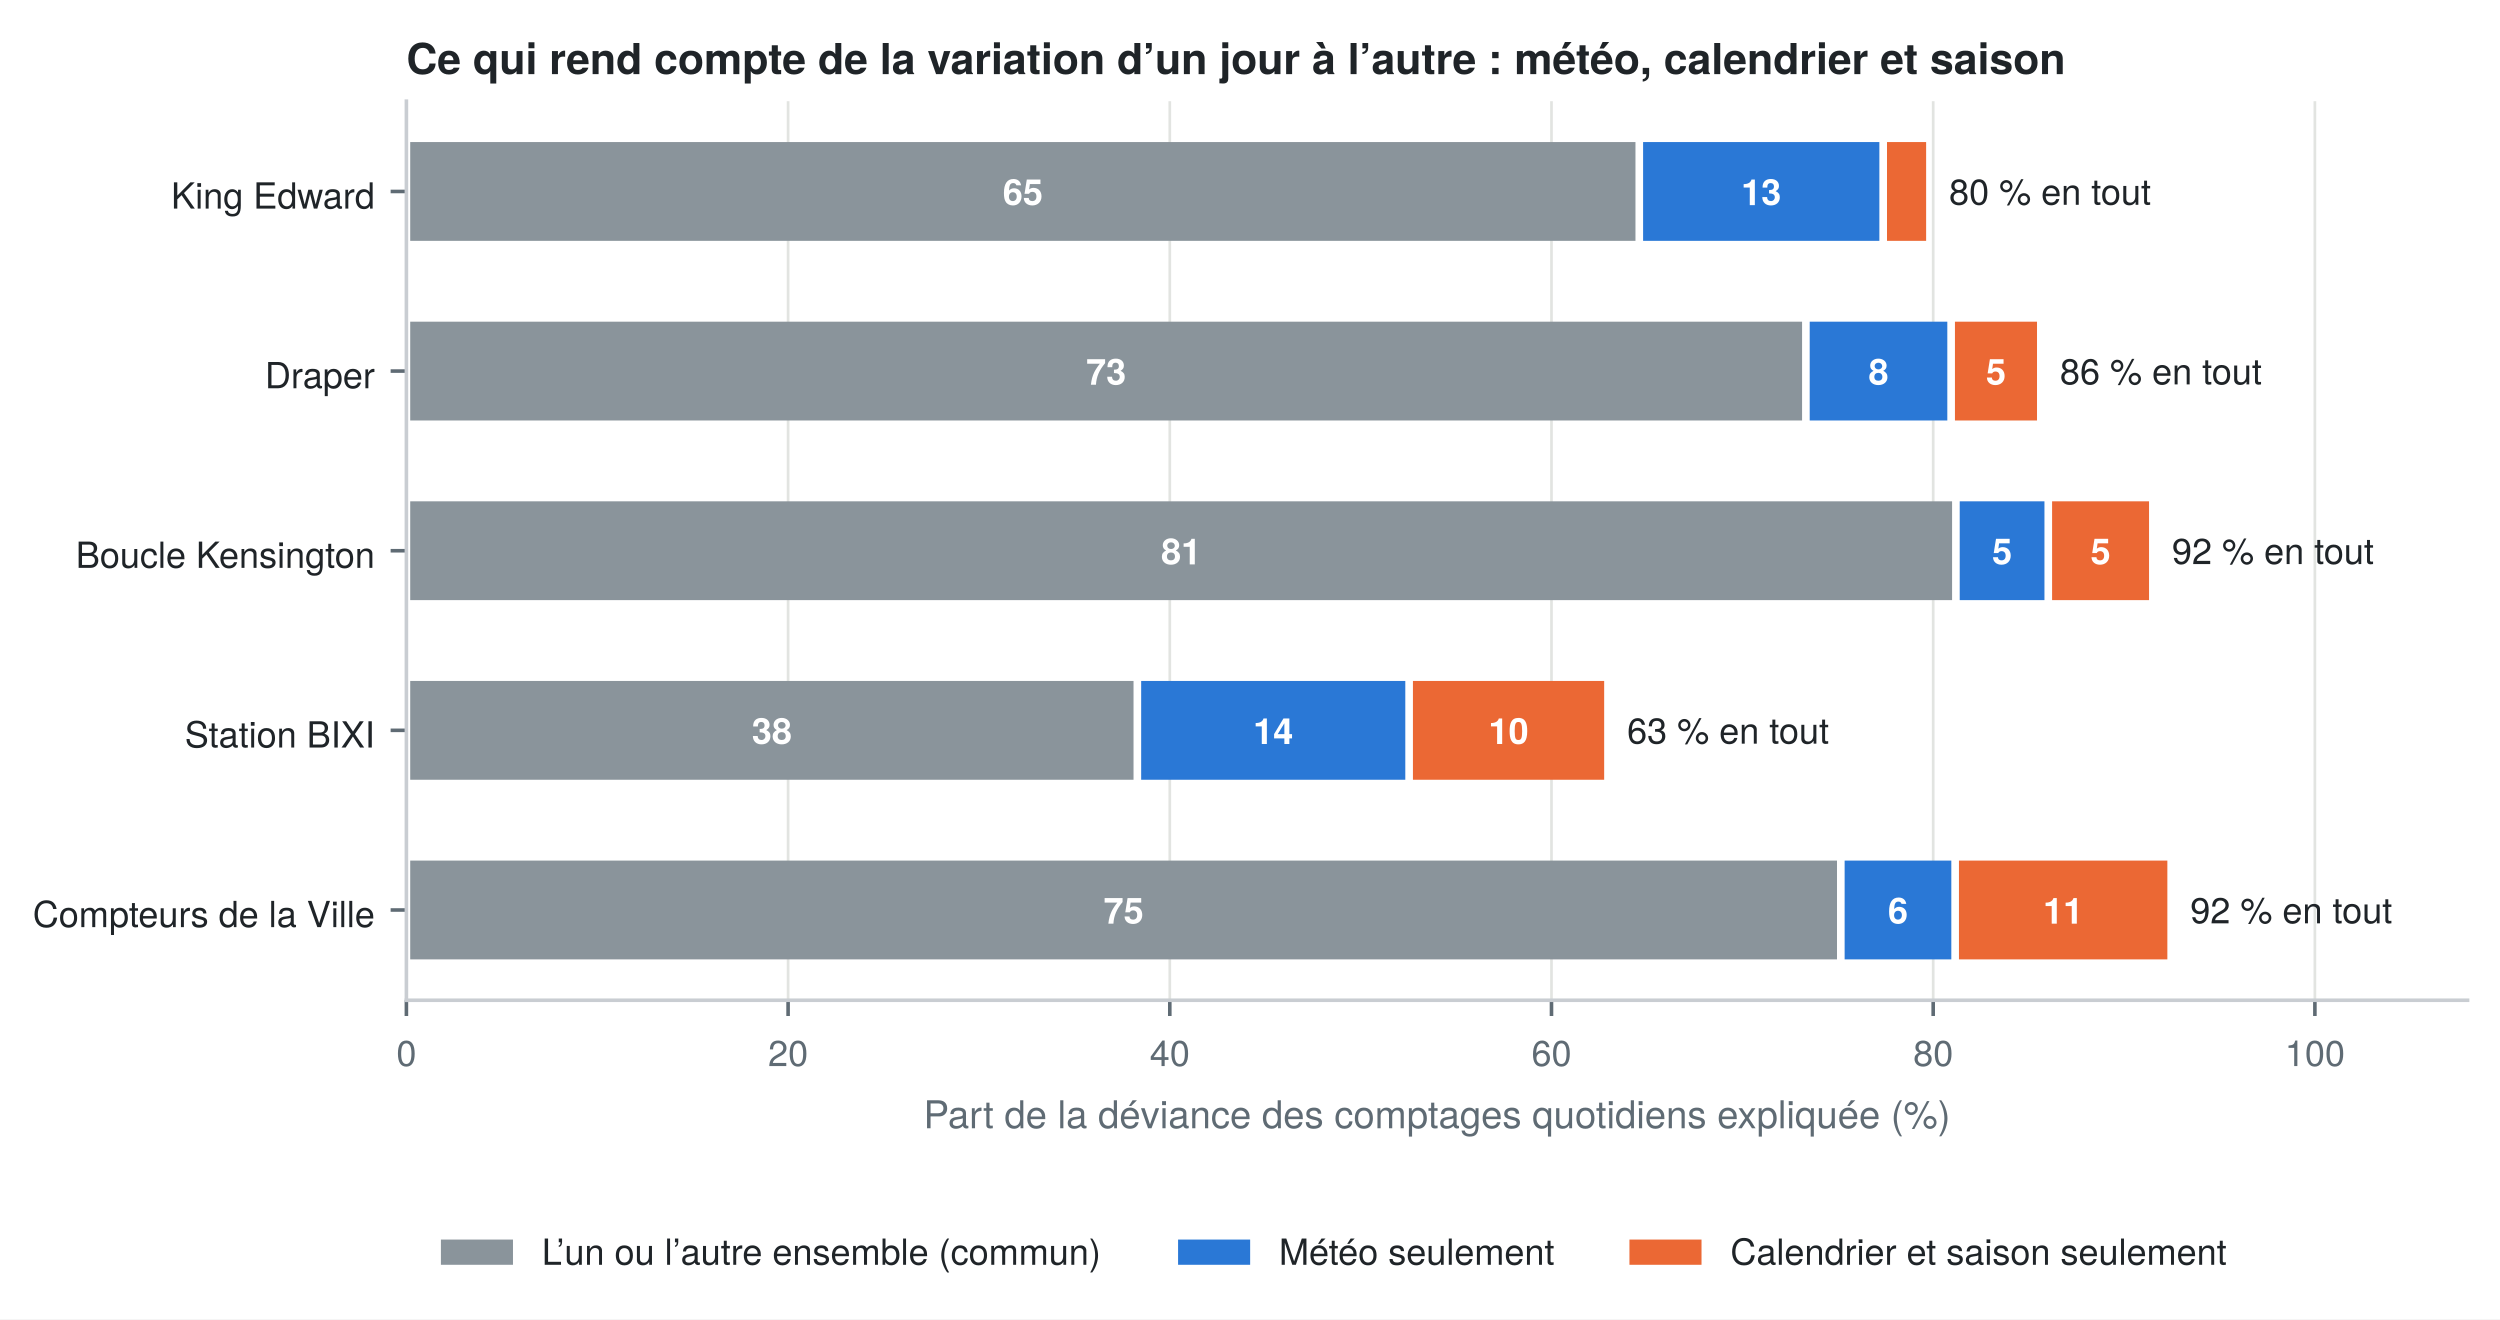
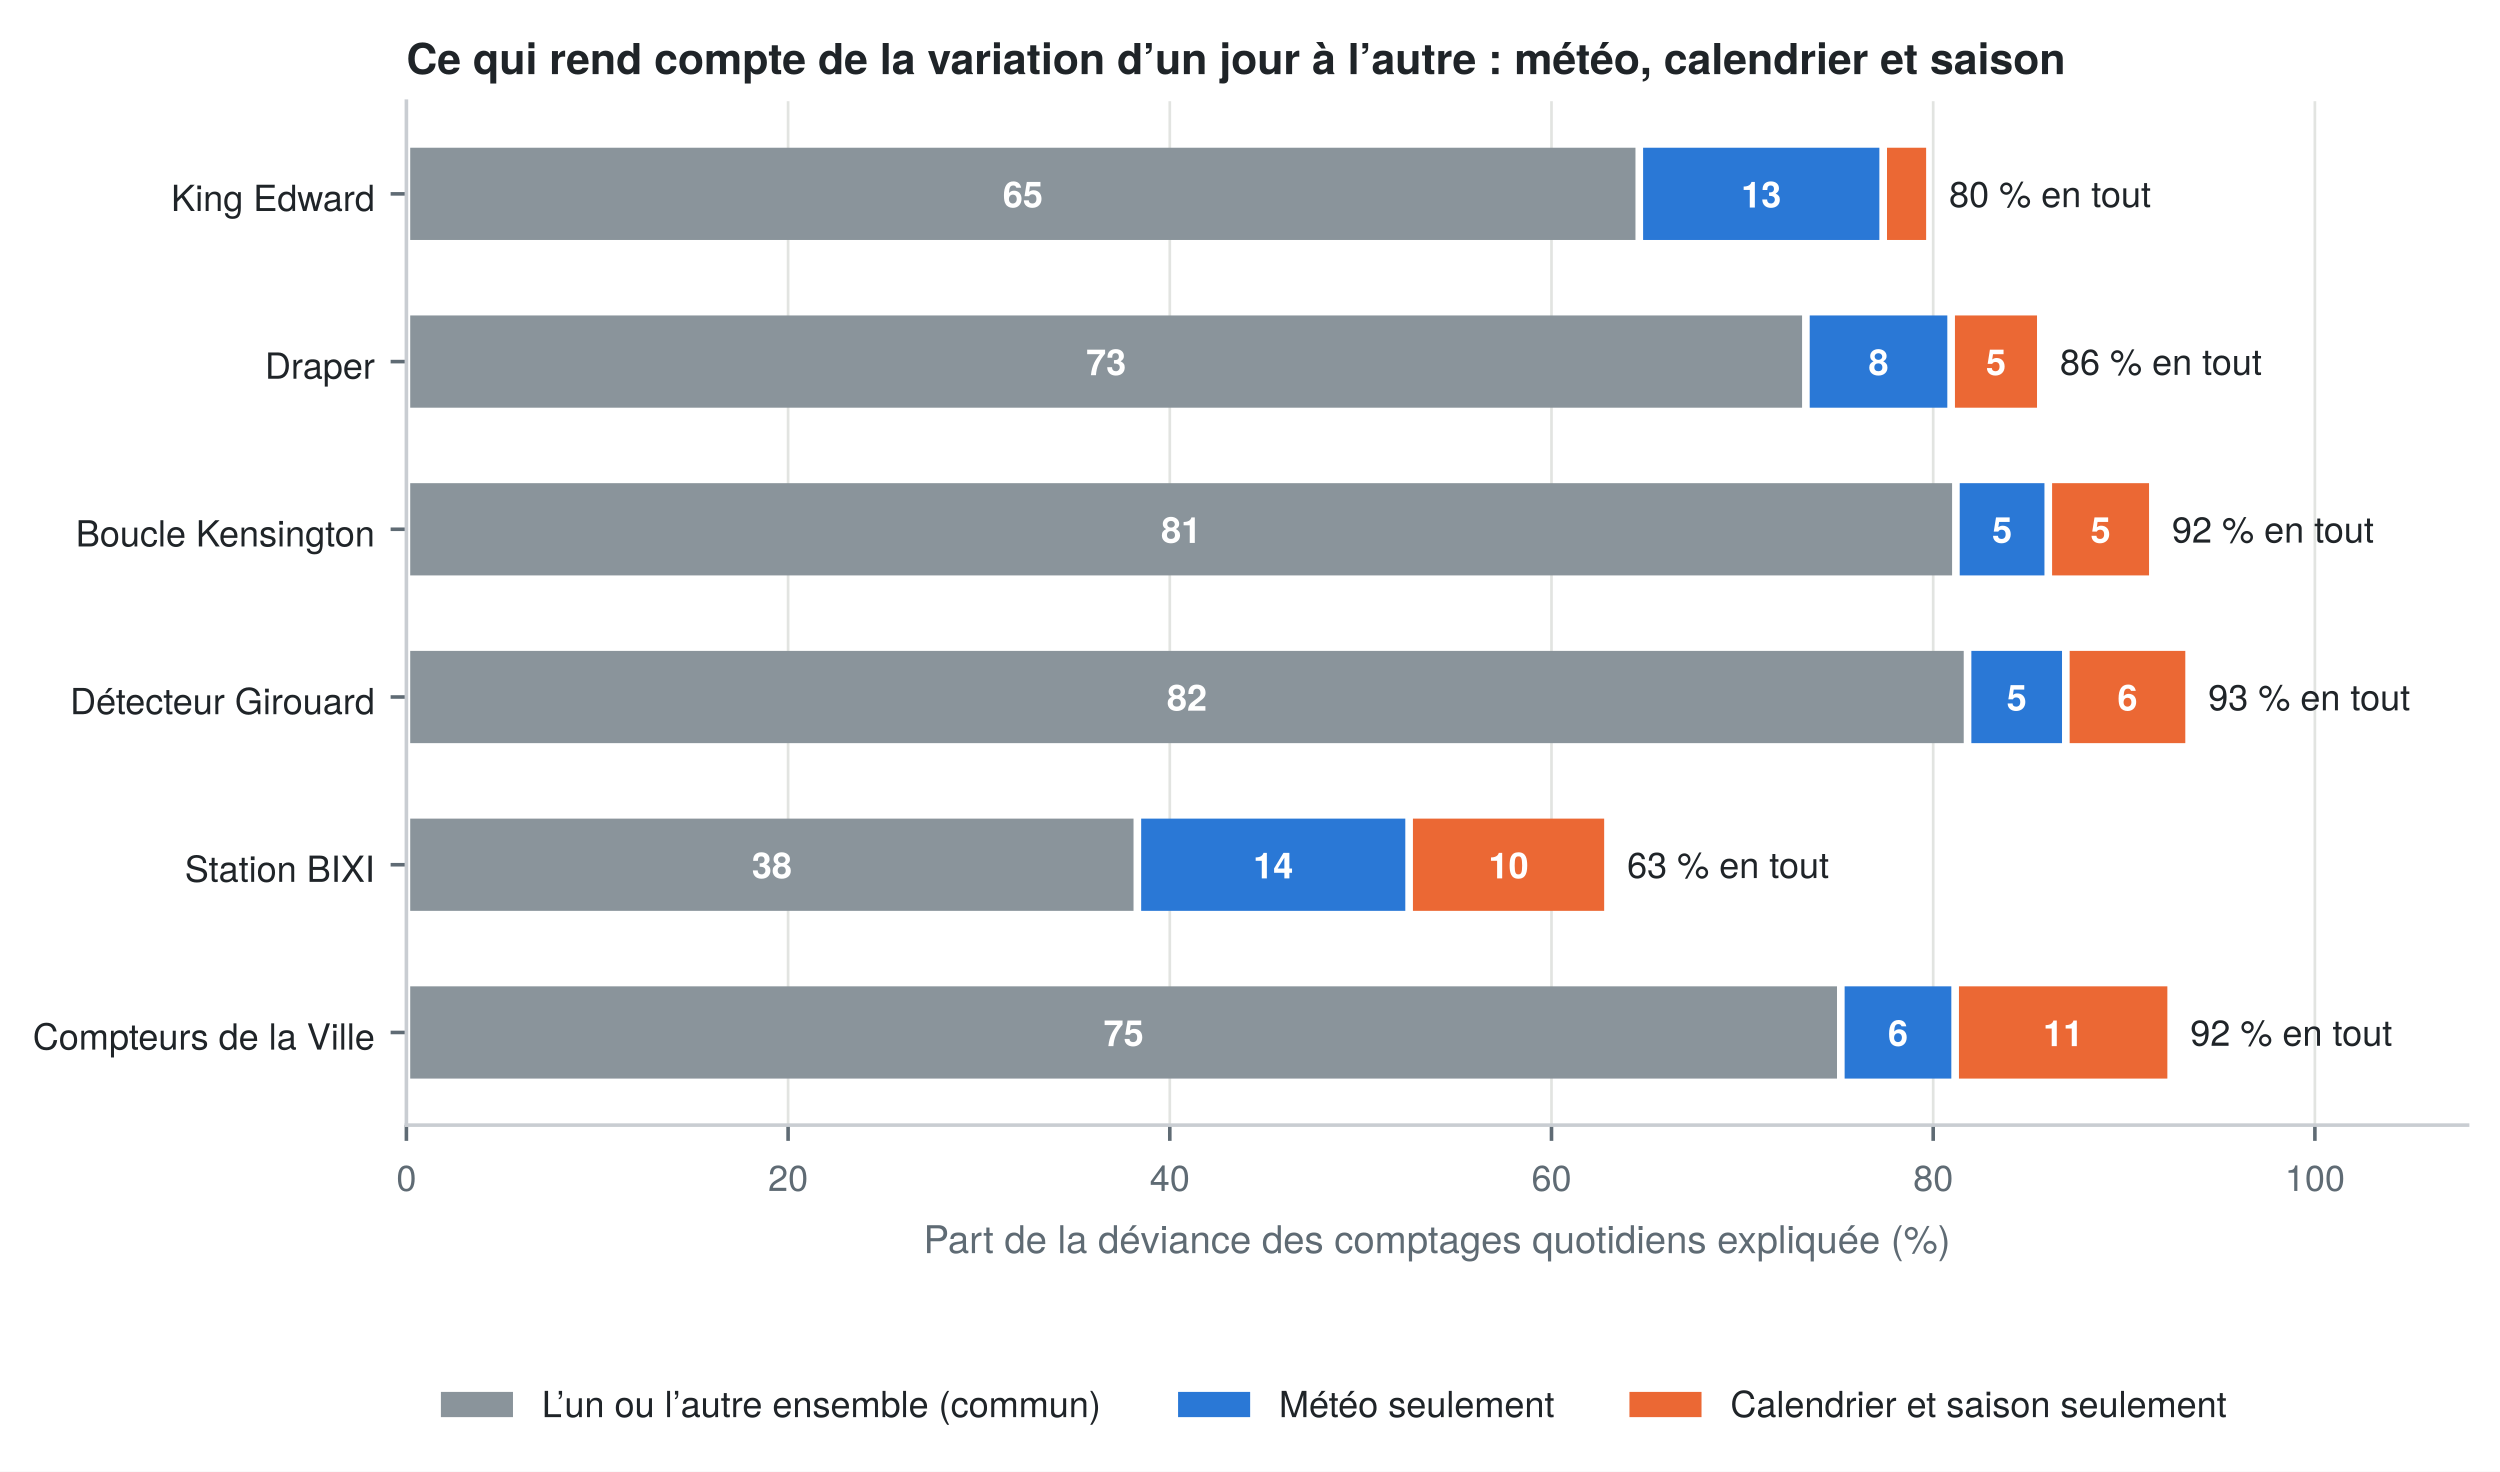
- <svg xmlns="http://www.w3.org/2000/svg" xmlns:xlink="http://www.w3.org/1999/xlink" width="554.976pt" height="292.875pt" viewBox="0 0 554.976 292.875" version="1.1">
+ <svg xmlns="http://www.w3.org/2000/svg" xmlns:xlink="http://www.w3.org/1999/xlink" width="554.976pt" height="326.693pt" viewBox="0 0 554.976 326.693" version="1.1">
  <defs>
    <style type="text/css">*{stroke-linejoin: round; stroke-linecap: butt}</style>
  </defs>
  <g id="figure_1">
    <g id="patch_1">
-       <path d="M 0 292.875  L 554.976 292.875  L 554.976 0  L 0 0  z " style="fill: #ffffff" />
+       <path d="M 0 326.693  L 554.976 326.693  L 554.976 0  L 0 0  z " style="fill: #ffffff" />
    </g>
    <g id="axes_1">
      <g id="patch_2">
-         <path d="M 90.216 222.047  L 547.776 222.047  L 547.776 22.462  L 90.216 22.462  z " style="fill: #ffffff" />
+         <path d="M 90.216 249.767  L 547.776 249.767  L 547.776 22.462  L 90.216 22.462  z " style="fill: #ffffff" />
      </g>
      <g id="matplotlib.axis_1">
        <g id="xtick_1">
          <g id="line2d_1">
-             <path d="M 90.216 222.047  L 90.216 22.462  " clip-path="url(#p93cb1b90fd)" style="fill: none; stroke: #e2e4e1; stroke-width: 0.6; stroke-linecap: square" />
+             <path d="M 90.216 249.767  L 90.216 22.462  " clip-path="url(#pf3e9eac73b)" style="fill: none; stroke: #e2e4e1; stroke-width: 0.6; stroke-linecap: square" />
          </g>
          <g id="line2d_2">
            <defs>
-               <path id="m9daece851c" d="M 0 0  L 0 3.5  " style="stroke: #5f6b74; stroke-width: 0.8" />
+               <path id="m6ab48dc105" d="M 0 0  L 0 3.5  " style="stroke: #5f6b74; stroke-width: 0.8" />
            </defs>
            <g>
-               <use xlink:href="#m9daece851c" x="90.216" y="222.047" style="fill: #5f6b74; stroke: #5f6b74; stroke-width: 0.8" />
+               <use xlink:href="#m6ab48dc105" x="90.216" y="249.767" style="fill: #5f6b74; stroke: #5f6b74; stroke-width: 0.8" />
            </g>
          </g>
          <g id="text_1">
-             <text style="font-size: 8px; font-family: 'Helvetica Neue'; text-anchor: middle; fill: #5f6b74" x="90.216" y="236.662" transform="rotate(-0 90.21625 236.6625)">0</text>
+             <text style="font-size: 8px; font-family: 'Helvetica Neue'; text-anchor: middle; fill: #5f6b74" x="90.216" y="264.382" transform="rotate(-0 90.21625 264.3825)">0</text>
          </g>
        </g>
        <g id="xtick_2">
          <g id="line2d_3">
-             <path d="M 174.95 222.047  L 174.95 22.462  " clip-path="url(#p93cb1b90fd)" style="fill: none; stroke: #e2e4e1; stroke-width: 0.6; stroke-linecap: square" />
+             <path d="M 174.95 249.767  L 174.95 22.462  " clip-path="url(#pf3e9eac73b)" style="fill: none; stroke: #e2e4e1; stroke-width: 0.6; stroke-linecap: square" />
          </g>
          <g id="line2d_4">
            <g>
-               <use xlink:href="#m9daece851c" x="174.95" y="222.047" style="fill: #5f6b74; stroke: #5f6b74; stroke-width: 0.8" />
+               <use xlink:href="#m6ab48dc105" x="174.95" y="249.767" style="fill: #5f6b74; stroke: #5f6b74; stroke-width: 0.8" />
            </g>
          </g>
          <g id="text_2">
-             <text style="font-size: 8px; font-family: 'Helvetica Neue'; text-anchor: middle; fill: #5f6b74" x="174.95" y="236.662" transform="rotate(-0 174.9496 236.6625)">20</text>
+             <text style="font-size: 8px; font-family: 'Helvetica Neue'; text-anchor: middle; fill: #5f6b74" x="174.95" y="264.382" transform="rotate(-0 174.9496 264.3825)">20</text>
          </g>
        </g>
        <g id="xtick_3">
          <g id="line2d_5">
-             <path d="M 259.683 222.047  L 259.683 22.462  " clip-path="url(#p93cb1b90fd)" style="fill: none; stroke: #e2e4e1; stroke-width: 0.6; stroke-linecap: square" />
+             <path d="M 259.683 249.767  L 259.683 22.462  " clip-path="url(#pf3e9eac73b)" style="fill: none; stroke: #e2e4e1; stroke-width: 0.6; stroke-linecap: square" />
          </g>
          <g id="line2d_6">
            <g>
-               <use xlink:href="#m9daece851c" x="259.683" y="222.047" style="fill: #5f6b74; stroke: #5f6b74; stroke-width: 0.8" />
+               <use xlink:href="#m6ab48dc105" x="259.683" y="249.767" style="fill: #5f6b74; stroke: #5f6b74; stroke-width: 0.8" />
            </g>
          </g>
          <g id="text_3">
-             <text style="font-size: 8px; font-family: 'Helvetica Neue'; text-anchor: middle; fill: #5f6b74" x="259.683" y="236.662" transform="rotate(-0 259.6829 236.6625)">40</text>
+             <text style="font-size: 8px; font-family: 'Helvetica Neue'; text-anchor: middle; fill: #5f6b74" x="259.683" y="264.382" transform="rotate(-0 259.6829 264.3825)">40</text>
          </g>
        </g>
        <g id="xtick_4">
          <g id="line2d_7">
-             <path d="M 344.416 222.047  L 344.416 22.462  " clip-path="url(#p93cb1b90fd)" style="fill: none; stroke: #e2e4e1; stroke-width: 0.6; stroke-linecap: square" />
+             <path d="M 344.416 249.767  L 344.416 22.462  " clip-path="url(#pf3e9eac73b)" style="fill: none; stroke: #e2e4e1; stroke-width: 0.6; stroke-linecap: square" />
          </g>
          <g id="line2d_8">
            <g>
-               <use xlink:href="#m9daece851c" x="344.416" y="222.047" style="fill: #5f6b74; stroke: #5f6b74; stroke-width: 0.8" />
+               <use xlink:href="#m6ab48dc105" x="344.416" y="249.767" style="fill: #5f6b74; stroke: #5f6b74; stroke-width: 0.8" />
            </g>
          </g>
          <g id="text_4">
-             <text style="font-size: 8px; font-family: 'Helvetica Neue'; text-anchor: middle; fill: #5f6b74" x="344.416" y="236.662" transform="rotate(-0 344.4162 236.6625)">60</text>
+             <text style="font-size: 8px; font-family: 'Helvetica Neue'; text-anchor: middle; fill: #5f6b74" x="344.416" y="264.382" transform="rotate(-0 344.4162 264.3825)">60</text>
          </g>
        </g>
        <g id="xtick_5">
          <g id="line2d_9">
-             <path d="M 429.15 222.047  L 429.15 22.462  " clip-path="url(#p93cb1b90fd)" style="fill: none; stroke: #e2e4e1; stroke-width: 0.6; stroke-linecap: square" />
+             <path d="M 429.15 249.767  L 429.15 22.462  " clip-path="url(#pf3e9eac73b)" style="fill: none; stroke: #e2e4e1; stroke-width: 0.6; stroke-linecap: square" />
          </g>
          <g id="line2d_10">
            <g>
-               <use xlink:href="#m9daece851c" x="429.15" y="222.047" style="fill: #5f6b74; stroke: #5f6b74; stroke-width: 0.8" />
+               <use xlink:href="#m6ab48dc105" x="429.15" y="249.767" style="fill: #5f6b74; stroke: #5f6b74; stroke-width: 0.8" />
            </g>
          </g>
          <g id="text_5">
-             <text style="font-size: 8px; font-family: 'Helvetica Neue'; text-anchor: middle; fill: #5f6b74" x="429.15" y="236.662" transform="rotate(-0 429.1496 236.6625)">80</text>
+             <text style="font-size: 8px; font-family: 'Helvetica Neue'; text-anchor: middle; fill: #5f6b74" x="429.15" y="264.382" transform="rotate(-0 429.1496 264.3825)">80</text>
          </g>
        </g>
        <g id="xtick_6">
          <g id="line2d_11">
-             <path d="M 513.883 222.047  L 513.883 22.462  " clip-path="url(#p93cb1b90fd)" style="fill: none; stroke: #e2e4e1; stroke-width: 0.6; stroke-linecap: square" />
+             <path d="M 513.883 249.767  L 513.883 22.462  " clip-path="url(#pf3e9eac73b)" style="fill: none; stroke: #e2e4e1; stroke-width: 0.6; stroke-linecap: square" />
          </g>
          <g id="line2d_12">
            <g>
-               <use xlink:href="#m9daece851c" x="513.883" y="222.047" style="fill: #5f6b74; stroke: #5f6b74; stroke-width: 0.8" />
+               <use xlink:href="#m6ab48dc105" x="513.883" y="249.767" style="fill: #5f6b74; stroke: #5f6b74; stroke-width: 0.8" />
            </g>
          </g>
          <g id="text_6">
-             <text style="font-size: 8px; font-family: 'Helvetica Neue'; text-anchor: middle; fill: #5f6b74" x="513.883" y="236.662" transform="rotate(-0 513.8829 236.6625)">100</text>
+             <text style="font-size: 8px; font-family: 'Helvetica Neue'; text-anchor: middle; fill: #5f6b74" x="513.883" y="264.382" transform="rotate(-0 513.8829 264.3825)">100</text>
          </g>
        </g>
        <g id="text_7">
-           <text style="font-size: 8.5px; font-family: 'Helvetica Neue'; text-anchor: middle; fill: #5f6b74" x="318.996" y="250.458" transform="rotate(-0 318.9962 250.4585)">Part de la déviance des comptages quotidiens expliquée (%)</text>
+           <text style="font-size: 8.5px; font-family: 'Helvetica Neue'; text-anchor: middle; fill: #5f6b74" x="318.996" y="278.178" transform="rotate(-0 318.9962 278.1785)">Part de la déviance des comptages quotidiens expliquée (%)</text>
        </g>
      </g>
      <g id="matplotlib.axis_2">
        <g id="ytick_1">
          <g id="line2d_13">
            <defs>
-               <path id="mab7ab96120" d="M 0 0  L -3.5 0  " style="stroke: #5f6b74; stroke-width: 0.8" />
+               <path id="m558ff58167" d="M 0 0  L -3.5 0  " style="stroke: #5f6b74; stroke-width: 0.8" />
            </defs>
            <g>
-               <use xlink:href="#mab7ab96120" x="90.216" y="42.501" style="fill: #5f6b74; stroke: #5f6b74; stroke-width: 0.8" />
+               <use xlink:href="#m558ff58167" x="90.216" y="43.033" style="fill: #5f6b74; stroke: #5f6b74; stroke-width: 0.8" />
            </g>
          </g>
          <g id="text_8">
-             <text style="font-size: 8px; font-family: 'Helvetica Neue'; text-anchor: end; fill: #1f2428" x="83.216" y="46.309" transform="rotate(-0 83.21625 46.30865)">King Edward</text>
+             <text style="font-size: 8px; font-family: 'Helvetica Neue'; text-anchor: end; fill: #1f2428" x="83.216" y="46.841" transform="rotate(-0 83.21625 46.84142)">King Edward</text>
          </g>
        </g>
        <g id="ytick_2">
          <g id="line2d_14">
            <g>
-               <use xlink:href="#mab7ab96120" x="90.216" y="82.378" style="fill: #5f6b74; stroke: #5f6b74; stroke-width: 0.8" />
+               <use xlink:href="#m558ff58167" x="90.216" y="80.266" style="fill: #5f6b74; stroke: #5f6b74; stroke-width: 0.8" />
            </g>
          </g>
          <g id="text_9">
-             <text style="font-size: 8px; font-family: 'Helvetica Neue'; text-anchor: end; fill: #1f2428" x="83.216" y="86.186" transform="rotate(-0 83.21625 86.18558)">Draper</text>
+             <text style="font-size: 8px; font-family: 'Helvetica Neue'; text-anchor: end; fill: #1f2428" x="83.216" y="84.074" transform="rotate(-0 83.21625 84.07385)">Draper</text>
          </g>
        </g>
        <g id="ytick_3">
          <g id="line2d_15">
            <g>
-               <use xlink:href="#mab7ab96120" x="90.216" y="122.254" style="fill: #5f6b74; stroke: #5f6b74; stroke-width: 0.8" />
+               <use xlink:href="#m558ff58167" x="90.216" y="117.498" style="fill: #5f6b74; stroke: #5f6b74; stroke-width: 0.8" />
            </g>
          </g>
          <g id="text_10">
-             <text style="font-size: 8px; font-family: 'Helvetica Neue'; text-anchor: end; fill: #1f2428" x="83.216" y="126.062" transform="rotate(-0 83.21625 126.0625)">Boucle Kensington</text>
+             <text style="font-size: 8px; font-family: 'Helvetica Neue'; text-anchor: end; fill: #1f2428" x="83.216" y="121.306" transform="rotate(-0 83.21625 121.3063)">Boucle Kensington</text>
          </g>
        </g>
        <g id="ytick_4">
          <g id="line2d_16">
            <g>
-               <use xlink:href="#mab7ab96120" x="90.216" y="162.131" style="fill: #5f6b74; stroke: #5f6b74; stroke-width: 0.8" />
+               <use xlink:href="#m558ff58167" x="90.216" y="154.731" style="fill: #5f6b74; stroke: #5f6b74; stroke-width: 0.8" />
            </g>
          </g>
          <g id="text_11">
-             <text style="font-size: 8px; font-family: 'Helvetica Neue'; text-anchor: end; fill: #1f2428" x="83.216" y="165.939" transform="rotate(-0 83.21625 165.9394)">Station BIXI</text>
+             <text style="font-size: 8px; font-family: 'Helvetica Neue'; text-anchor: end; fill: #1f2428" x="83.216" y="158.539" transform="rotate(-0 83.21625 158.5387)">Détecteur Girouard</text>
          </g>
        </g>
        <g id="ytick_5">
          <g id="line2d_17">
            <g>
-               <use xlink:href="#mab7ab96120" x="90.216" y="202.008" style="fill: #5f6b74; stroke: #5f6b74; stroke-width: 0.8" />
+               <use xlink:href="#m558ff58167" x="90.216" y="191.963" style="fill: #5f6b74; stroke: #5f6b74; stroke-width: 0.8" />
            </g>
          </g>
          <g id="text_12">
-             <text style="font-size: 8px; font-family: 'Helvetica Neue'; text-anchor: end; fill: #1f2428" x="83.216" y="205.816" transform="rotate(-0 83.21625 205.8163)">Compteurs de la Ville</text>
+             <text style="font-size: 8px; font-family: 'Helvetica Neue'; text-anchor: end; fill: #1f2428" x="83.216" y="195.771" transform="rotate(-0 83.21625 195.7711)">Station BIXI</text>
+           </g>
+         </g>
+         <g id="ytick_6">
+           <g id="line2d_18">
+             <g>
+               <use xlink:href="#m558ff58167" x="90.216" y="229.196" style="fill: #5f6b74; stroke: #5f6b74; stroke-width: 0.8" />
+             </g>
+           </g>
+           <g id="text_13">
+             <text style="font-size: 8px; font-family: 'Helvetica Neue'; text-anchor: end; fill: #1f2428" x="83.216" y="233.004" transform="rotate(-0 83.21625 233.0036)">Compteurs de la Ville</text>
          </g>
        </g>
      </g>
      <g id="patch_3">
-         <path d="M 91.064 53.467  L 363.058 53.467  L 363.058 31.535  L 91.064 31.535  z " clip-path="url(#p93cb1b90fd)" style="fill: #8a949b" />
+         <path d="M 91.064 53.272  L 363.058 53.272  L 363.058 32.794  L 91.064 32.794  z " clip-path="url(#pf3e9eac73b)" style="fill: #8a949b" />
      </g>
      <g id="patch_4">
-         <path d="M 364.752 53.467  L 417.202 53.467  L 417.202 31.535  L 364.752 31.535  z " clip-path="url(#p93cb1b90fd)" style="fill: #2a78d6" />
+         <path d="M 364.752 53.272  L 417.202 53.272  L 417.202 32.794  L 364.752 32.794  z " clip-path="url(#pf3e9eac73b)" style="fill: #2a78d6" />
      </g>
      <g id="patch_5">
-         <path d="M 418.897 53.467  L 427.582 53.467  L 427.582 31.535  L 418.897 31.535  z " clip-path="url(#p93cb1b90fd)" style="fill: #eb6834" />
+         <path d="M 418.897 53.272  L 427.582 53.272  L 427.582 32.794  L 418.897 32.794  z " clip-path="url(#pf3e9eac73b)" style="fill: #eb6834" />
      </g>
      <g id="patch_6">
-         <path d="M 91.064 93.344  L 400.044 93.344  L 400.044 71.411  L 91.064 71.411  z " clip-path="url(#p93cb1b90fd)" style="fill: #8a949b" />
+         <path d="M 91.064 90.505  L 400.044 90.505  L 400.044 70.027  L 91.064 70.027  z " clip-path="url(#pf3e9eac73b)" style="fill: #8a949b" />
      </g>
      <g id="patch_7">
-         <path d="M 401.738 93.344  L 432.285 93.344  L 432.285 71.411  L 401.738 71.411  z " clip-path="url(#p93cb1b90fd)" style="fill: #2a78d6" />
+         <path d="M 401.738 90.505  L 432.285 90.505  L 432.285 70.027  L 401.738 70.027  z " clip-path="url(#pf3e9eac73b)" style="fill: #2a78d6" />
      </g>
      <g id="patch_8">
-         <path d="M 433.979 93.344  L 452.197 93.344  L 452.197 71.411  L 433.979 71.411  z " clip-path="url(#p93cb1b90fd)" style="fill: #eb6834" />
+         <path d="M 433.979 90.505  L 452.197 90.505  L 452.197 70.027  L 433.979 70.027  z " clip-path="url(#pf3e9eac73b)" style="fill: #eb6834" />
      </g>
      <g id="patch_9">
-         <path d="M 91.064 133.221  L 433.344 133.221  L 433.344 111.288  L 91.064 111.288  z " clip-path="url(#p93cb1b90fd)" style="fill: #8a949b" />
+         <path d="M 91.064 127.737  L 433.344 127.737  L 433.344 107.259  L 91.064 107.259  z " clip-path="url(#pf3e9eac73b)" style="fill: #8a949b" />
      </g>
      <g id="patch_10">
-         <path d="M 435.039 133.221  L 453.849 133.221  L 453.849 111.288  L 435.039 111.288  z " clip-path="url(#p93cb1b90fd)" style="fill: #2a78d6" />
+         <path d="M 435.039 127.737  L 453.849 127.737  L 453.849 107.259  L 435.039 107.259  z " clip-path="url(#pf3e9eac73b)" style="fill: #2a78d6" />
      </g>
      <g id="patch_11">
-         <path d="M 455.544 133.221  L 477.066 133.221  L 477.066 111.288  L 455.544 111.288  z " clip-path="url(#p93cb1b90fd)" style="fill: #eb6834" />
+         <path d="M 455.544 127.737  L 477.066 127.737  L 477.066 107.259  L 455.544 107.259  z " clip-path="url(#pf3e9eac73b)" style="fill: #eb6834" />
      </g>
      <g id="patch_12">
-         <path d="M 91.064 173.098  L 251.633 173.098  L 251.633 151.165  L 91.064 151.165  z " clip-path="url(#p93cb1b90fd)" style="fill: #8a949b" />
+         <path d="M 91.064 164.97  L 435.928 164.97  L 435.928 144.492  L 91.064 144.492  z " clip-path="url(#pf3e9eac73b)" style="fill: #8a949b" />
      </g>
      <g id="patch_13">
-         <path d="M 253.328 173.098  L 311.963 173.098  L 311.963 151.165  L 253.328 151.165  z " clip-path="url(#p93cb1b90fd)" style="fill: #2a78d6" />
+         <path d="M 437.623 164.97  L 457.747 164.97  L 457.747 144.492  L 437.623 144.492  z " clip-path="url(#pf3e9eac73b)" style="fill: #2a78d6" />
      </g>
      <g id="patch_14">
-         <path d="M 313.658 173.098  L 356.109 173.098  L 356.109 151.165  L 313.658 151.165  z " clip-path="url(#p93cb1b90fd)" style="fill: #eb6834" />
+         <path d="M 459.442 164.97  L 485.116 164.97  L 485.116 144.492  L 459.442 144.492  z " clip-path="url(#pf3e9eac73b)" style="fill: #eb6834" />
      </g>
      <g id="patch_15">
-         <path d="M 91.064 212.975  L 407.797 212.975  L 407.797 191.042  L 91.064 191.042  z " clip-path="url(#p93cb1b90fd)" style="fill: #8a949b" />
+         <path d="M 91.064 202.202  L 251.633 202.202  L 251.633 181.724  L 91.064 181.724  z " clip-path="url(#pf3e9eac73b)" style="fill: #8a949b" />
      </g>
      <g id="patch_16">
-         <path d="M 409.491 212.975  L 433.174 212.975  L 433.174 191.042  L 409.491 191.042  z " clip-path="url(#p93cb1b90fd)" style="fill: #2a78d6" />
+         <path d="M 253.328 202.202  L 311.963 202.202  L 311.963 181.724  L 253.328 181.724  z " clip-path="url(#pf3e9eac73b)" style="fill: #2a78d6" />
      </g>
      <g id="patch_17">
-         <path d="M 434.869 212.975  L 481.133 212.975  L 481.133 191.042  L 434.869 191.042  z " clip-path="url(#p93cb1b90fd)" style="fill: #eb6834" />
+         <path d="M 313.658 202.202  L 356.109 202.202  L 356.109 181.724  L 313.658 181.724  z " clip-path="url(#pf3e9eac73b)" style="fill: #eb6834" />
      </g>
      <g id="patch_18">
-         <path d="M 90.216 222.047  L 90.216 22.462  " style="fill: none; stroke: #c9cdd2; stroke-width: 0.8; stroke-linejoin: miter; stroke-linecap: square" />
+         <path d="M 91.064 239.435  L 407.797 239.435  L 407.797 218.957  L 91.064 218.957  z " clip-path="url(#pf3e9eac73b)" style="fill: #8a949b" />
      </g>
      <g id="patch_19">
-         <path d="M 90.216 222.047  L 547.776 222.047  " style="fill: none; stroke: #c9cdd2; stroke-width: 0.8; stroke-linejoin: miter; stroke-linecap: square" />
-       </g>
-       <g id="text_13">
-         <text style="font-weight: 700; font-size: 8px; font-family: 'Helvetica Neue'; text-anchor: middle; fill: #ffffff" x="227.061" y="45.533" transform="rotate(-0 227.0606 45.53265)">65</text>
+         <path d="M 409.491 239.435  L 433.174 239.435  L 433.174 218.957  L 409.491 218.957  z " clip-path="url(#pf3e9eac73b)" style="fill: #2a78d6" />
+       </g>
+       <g id="patch_20">
+         <path d="M 434.869 239.435  L 481.133 239.435  L 481.133 218.957  L 434.869 218.957  z " clip-path="url(#pf3e9eac73b)" style="fill: #eb6834" />
+       </g>
+       <g id="patch_21">
+         <path d="M 90.216 249.767  L 90.216 22.462  " style="fill: none; stroke: #c9cdd2; stroke-width: 0.8; stroke-linejoin: miter; stroke-linecap: square" />
+       </g>
+       <g id="patch_22">
+         <path d="M 90.216 249.767  L 547.776 249.767  " style="fill: none; stroke: #c9cdd2; stroke-width: 0.8; stroke-linejoin: miter; stroke-linecap: square" />
      </g>
      <g id="text_14">
-         <text style="font-weight: 700; font-size: 8px; font-family: 'Helvetica Neue'; text-anchor: middle; fill: #ffffff" x="390.977" y="45.533" transform="rotate(-0 390.9772 45.53265)">13</text>
+         <text style="font-weight: 700; font-size: 8px; font-family: 'Helvetica Neue'; text-anchor: middle; fill: #ffffff" x="227.061" y="46.065" transform="rotate(-0 227.0606 46.06542)">65</text>
      </g>
      <g id="text_15">
-         <text style="font-size: 8px; font-family: 'Helvetica Neue'; text-anchor: start; fill: #1f2428" x="432.666" y="45.457" transform="rotate(-0 432.666 45.45665)">80 % en tout</text>
+         <text style="font-weight: 700; font-size: 8px; font-family: 'Helvetica Neue'; text-anchor: middle; fill: #ffffff" x="390.977" y="46.065" transform="rotate(-0 390.9772 46.06542)">13</text>
      </g>
      <g id="text_16">
-         <text style="font-weight: 700; font-size: 8px; font-family: 'Helvetica Neue'; text-anchor: middle; fill: #ffffff" x="245.554" y="85.41" transform="rotate(-0 245.5536 85.40958)">73</text>
+         <text style="font-size: 8px; font-family: 'Helvetica Neue'; text-anchor: start; fill: #1f2428" x="432.666" y="45.989" transform="rotate(-0 432.666 45.98942)">80 % en tout</text>
      </g>
      <g id="text_17">
-         <text style="font-weight: 700; font-size: 8px; font-family: 'Helvetica Neue'; text-anchor: middle; fill: #ffffff" x="417.012" y="85.41" transform="rotate(-0 417.0115 85.40958)">8</text>
+         <text style="font-weight: 700; font-size: 8px; font-family: 'Helvetica Neue'; text-anchor: middle; fill: #ffffff" x="245.554" y="83.298" transform="rotate(-0 245.5536 83.29785)">73</text>
      </g>
      <g id="text_18">
-         <text style="font-weight: 700; font-size: 8px; font-family: 'Helvetica Neue'; text-anchor: middle; fill: #ffffff" x="443.088" y="85.41" transform="rotate(-0 443.0882 85.40958)">5</text>
+         <text style="font-weight: 700; font-size: 8px; font-family: 'Helvetica Neue'; text-anchor: middle; fill: #ffffff" x="417.012" y="83.298" transform="rotate(-0 417.0115 83.29785)">8</text>
      </g>
      <g id="text_19">
-         <text style="font-size: 8px; font-family: 'Helvetica Neue'; text-anchor: start; fill: #1f2428" x="457.281" y="85.334" transform="rotate(-0 457.281 85.33358)">86 % en tout</text>
+         <text style="font-weight: 700; font-size: 8px; font-family: 'Helvetica Neue'; text-anchor: middle; fill: #ffffff" x="443.088" y="83.298" transform="rotate(-0 443.0882 83.29785)">5</text>
      </g>
      <g id="text_20">
-         <text style="font-weight: 700; font-size: 8px; font-family: 'Helvetica Neue'; text-anchor: middle; fill: #ffffff" x="262.204" y="125.287" transform="rotate(-0 262.2037 125.2865)">81</text>
+         <text style="font-size: 8px; font-family: 'Helvetica Neue'; text-anchor: start; fill: #1f2428" x="457.281" y="83.222" transform="rotate(-0 457.281 83.22185)">86 % en tout</text>
      </g>
      <g id="text_21">
-         <text style="font-weight: 700; font-size: 8px; font-family: 'Helvetica Neue'; text-anchor: middle; fill: #ffffff" x="444.444" y="125.287" transform="rotate(-0 444.4439 125.2865)">5</text>
+         <text style="font-weight: 700; font-size: 8px; font-family: 'Helvetica Neue'; text-anchor: middle; fill: #ffffff" x="262.204" y="120.53" transform="rotate(-0 262.2037 120.5303)">81</text>
      </g>
      <g id="text_22">
-         <text style="font-weight: 700; font-size: 8px; font-family: 'Helvetica Neue'; text-anchor: middle; fill: #ffffff" x="466.305" y="125.287" transform="rotate(-0 466.3052 125.2865)">5</text>
+         <text style="font-weight: 700; font-size: 8px; font-family: 'Helvetica Neue'; text-anchor: middle; fill: #ffffff" x="444.444" y="120.53" transform="rotate(-0 444.4439 120.5303)">5</text>
      </g>
      <g id="text_23">
-         <text style="font-size: 8px; font-family: 'Helvetica Neue'; text-anchor: start; fill: #1f2428" x="482.15" y="125.21" transform="rotate(-0 482.1503 125.2105)">92 % en tout</text>
+         <text style="font-weight: 700; font-size: 8px; font-family: 'Helvetica Neue'; text-anchor: middle; fill: #ffffff" x="466.305" y="120.53" transform="rotate(-0 466.3052 120.5303)">5</text>
      </g>
      <g id="text_24">
-         <text style="font-weight: 700; font-size: 8px; font-family: 'Helvetica Neue'; text-anchor: middle; fill: #ffffff" x="171.348" y="165.163" transform="rotate(-0 171.3484 165.1634)">38</text>
+         <text style="font-size: 8px; font-family: 'Helvetica Neue'; text-anchor: start; fill: #1f2428" x="482.15" y="120.454" transform="rotate(-0 482.1503 120.4543)">92 % en tout</text>
      </g>
      <g id="text_25">
-         <text style="font-weight: 700; font-size: 8px; font-family: 'Helvetica Neue'; text-anchor: middle; fill: #ffffff" x="282.646" y="165.163" transform="rotate(-0 282.6456 165.1634)">14</text>
+         <text style="font-weight: 700; font-size: 8px; font-family: 'Helvetica Neue'; text-anchor: middle; fill: #ffffff" x="263.496" y="157.763" transform="rotate(-0 263.4959 157.7627)">82</text>
      </g>
      <g id="text_26">
-         <text style="font-weight: 700; font-size: 8px; font-family: 'Helvetica Neue'; text-anchor: middle; fill: #ffffff" x="334.884" y="165.163" transform="rotate(-0 334.8838 165.1634)">10</text>
+         <text style="font-weight: 700; font-size: 8px; font-family: 'Helvetica Neue'; text-anchor: middle; fill: #ffffff" x="447.685" y="157.763" transform="rotate(-0 447.685 157.7627)">5</text>
      </g>
      <g id="text_27">
-         <text style="font-size: 8px; font-family: 'Helvetica Neue'; text-anchor: start; fill: #1f2428" x="361.193" y="165.087" transform="rotate(-0 361.1934 165.0874)">63 % en tout</text>
+         <text style="font-weight: 700; font-size: 8px; font-family: 'Helvetica Neue'; text-anchor: middle; fill: #ffffff" x="472.279" y="157.763" transform="rotate(-0 472.2788 157.7627)">6</text>
      </g>
      <g id="text_28">
-         <text style="font-weight: 700; font-size: 8px; font-family: 'Helvetica Neue'; text-anchor: middle; fill: #ffffff" x="249.43" y="205.04" transform="rotate(-0 249.4302 205.0403)">75</text>
+         <text style="font-size: 8px; font-family: 'Helvetica Neue'; text-anchor: start; fill: #1f2428" x="490.2" y="157.687" transform="rotate(-0 490.2 157.6867)">93 % en tout</text>
      </g>
      <g id="text_29">
-         <text style="font-weight: 700; font-size: 8px; font-family: 'Helvetica Neue'; text-anchor: middle; fill: #ffffff" x="421.333" y="205.04" transform="rotate(-0 421.3329 205.0403)">6</text>
+         <text style="font-weight: 700; font-size: 8px; font-family: 'Helvetica Neue'; text-anchor: middle; fill: #ffffff" x="171.348" y="194.995" transform="rotate(-0 171.3484 194.9951)">38</text>
      </g>
      <g id="text_30">
-         <text style="font-weight: 700; font-size: 8px; font-family: 'Helvetica Neue'; text-anchor: middle; fill: #ffffff" x="458.001" y="205.04" transform="rotate(-0 458.0013 205.0403)">11</text>
+         <text style="font-weight: 700; font-size: 8px; font-family: 'Helvetica Neue'; text-anchor: middle; fill: #ffffff" x="282.646" y="194.995" transform="rotate(-0 282.6456 194.9951)">14</text>
      </g>
      <g id="text_31">
-         <text style="font-size: 8px; font-family: 'Helvetica Neue'; text-anchor: start; fill: #1f2428" x="486.217" y="204.964" transform="rotate(-0 486.2175 204.9643)">92 % en tout</text>
+         <text style="font-weight: 700; font-size: 8px; font-family: 'Helvetica Neue'; text-anchor: middle; fill: #ffffff" x="334.884" y="194.995" transform="rotate(-0 334.8838 194.9951)">10</text>
      </g>
      <g id="text_32">
+         <text style="font-size: 8px; font-family: 'Helvetica Neue'; text-anchor: start; fill: #1f2428" x="361.193" y="194.919" transform="rotate(-0 361.1934 194.9191)">63 % en tout</text>
+       </g>
+       <g id="text_33">
+         <text style="font-weight: 700; font-size: 8px; font-family: 'Helvetica Neue'; text-anchor: middle; fill: #ffffff" x="249.43" y="232.228" transform="rotate(-0 249.4302 232.2276)">75</text>
+       </g>
+       <g id="text_34">
+         <text style="font-weight: 700; font-size: 8px; font-family: 'Helvetica Neue'; text-anchor: middle; fill: #ffffff" x="421.333" y="232.228" transform="rotate(-0 421.3329 232.2276)">6</text>
+       </g>
+       <g id="text_35">
+         <text style="font-weight: 700; font-size: 8px; font-family: 'Helvetica Neue'; text-anchor: middle; fill: #ffffff" x="458.001" y="232.228" transform="rotate(-0 458.0013 232.2276)">11</text>
+       </g>
+       <g id="text_36">
+         <text style="font-size: 8px; font-family: 'Helvetica Neue'; text-anchor: start; fill: #1f2428" x="486.217" y="232.152" transform="rotate(-0 486.2175 232.1516)">92 % en tout</text>
+       </g>
+       <g id="text_37">
        <text style="font-weight: 700; font-size: 9.5px; font-family: 'Helvetica Neue'; text-anchor: start; fill: #1f2428" x="90.216" y="16.462" transform="rotate(-0 90.21625 16.4625)">Ce qui rend compte de la variation d’un jour à l’autre : météo, calendrier et saison</text>
      </g>
      <g id="legend_1">
-         <g id="patch_20">
-           <path d="M 97.876 280.771  L 113.876 280.771  L 113.876 275.171  L 97.876 275.171  z " style="fill: #8a949b" />
-         </g>
-         <g id="text_33">
-           <text style="font-size: 8px; font-family: 'Helvetica Neue'; text-anchor: start; fill: #1f2428" x="120.276" y="280.771" transform="rotate(-0 120.2758 280.771)">L’un ou l’autre ensemble (commun)</text>
-         </g>
-         <g id="patch_21">
-           <path d="M 261.521 280.771  L 277.521 280.771  L 277.521 275.171  L 261.521 275.171  z " style="fill: #2a78d6" />
-         </g>
-         <g id="text_34">
-           <text style="font-size: 8px; font-family: 'Helvetica Neue'; text-anchor: start; fill: #1f2428" x="283.921" y="280.771" transform="rotate(-0 283.9207 280.771)">Météo seulement</text>
-         </g>
-         <g id="patch_22">
-           <path d="M 361.721 280.771  L 377.721 280.771  L 377.721 275.171  L 361.721 275.171  z " style="fill: #eb6834" />
-         </g>
-         <g id="text_35">
-           <text style="font-size: 8px; font-family: 'Helvetica Neue'; text-anchor: start; fill: #1f2428" x="384.121" y="280.771" transform="rotate(-0 384.1207 280.771)">Calendrier et saison seulement</text>
+         <g id="patch_23">
+           <path d="M 97.876 314.589  L 113.876 314.589  L 113.876 308.989  L 97.876 308.989  z " style="fill: #8a949b" />
+         </g>
+         <g id="text_38">
+           <text style="font-size: 8px; font-family: 'Helvetica Neue'; text-anchor: start; fill: #1f2428" x="120.276" y="314.589" transform="rotate(-0 120.2758 314.5894)">L’un ou l’autre ensemble (commun)</text>
+         </g>
+         <g id="patch_24">
+           <path d="M 261.521 314.589  L 277.521 314.589  L 277.521 308.989  L 261.521 308.989  z " style="fill: #2a78d6" />
+         </g>
+         <g id="text_39">
+           <text style="font-size: 8px; font-family: 'Helvetica Neue'; text-anchor: start; fill: #1f2428" x="283.921" y="314.589" transform="rotate(-0 283.9207 314.5894)">Météo seulement</text>
+         </g>
+         <g id="patch_25">
+           <path d="M 361.721 314.589  L 377.721 314.589  L 377.721 308.989  L 361.721 308.989  z " style="fill: #eb6834" />
+         </g>
+         <g id="text_40">
+           <text style="font-size: 8px; font-family: 'Helvetica Neue'; text-anchor: start; fill: #1f2428" x="384.121" y="314.589" transform="rotate(-0 384.1207 314.5894)">Calendrier et saison seulement</text>
        </g>
      </g>
    </g>
  </g>
  <defs>
-     <clipPath id="p93cb1b90fd">
-       <rect x="90.216" y="22.462" width="457.56" height="199.584" />
+     <clipPath id="pf3e9eac73b">
+       <rect x="90.216" y="22.462" width="457.56" height="227.304" />
    </clipPath>
  </defs>
</svg>
